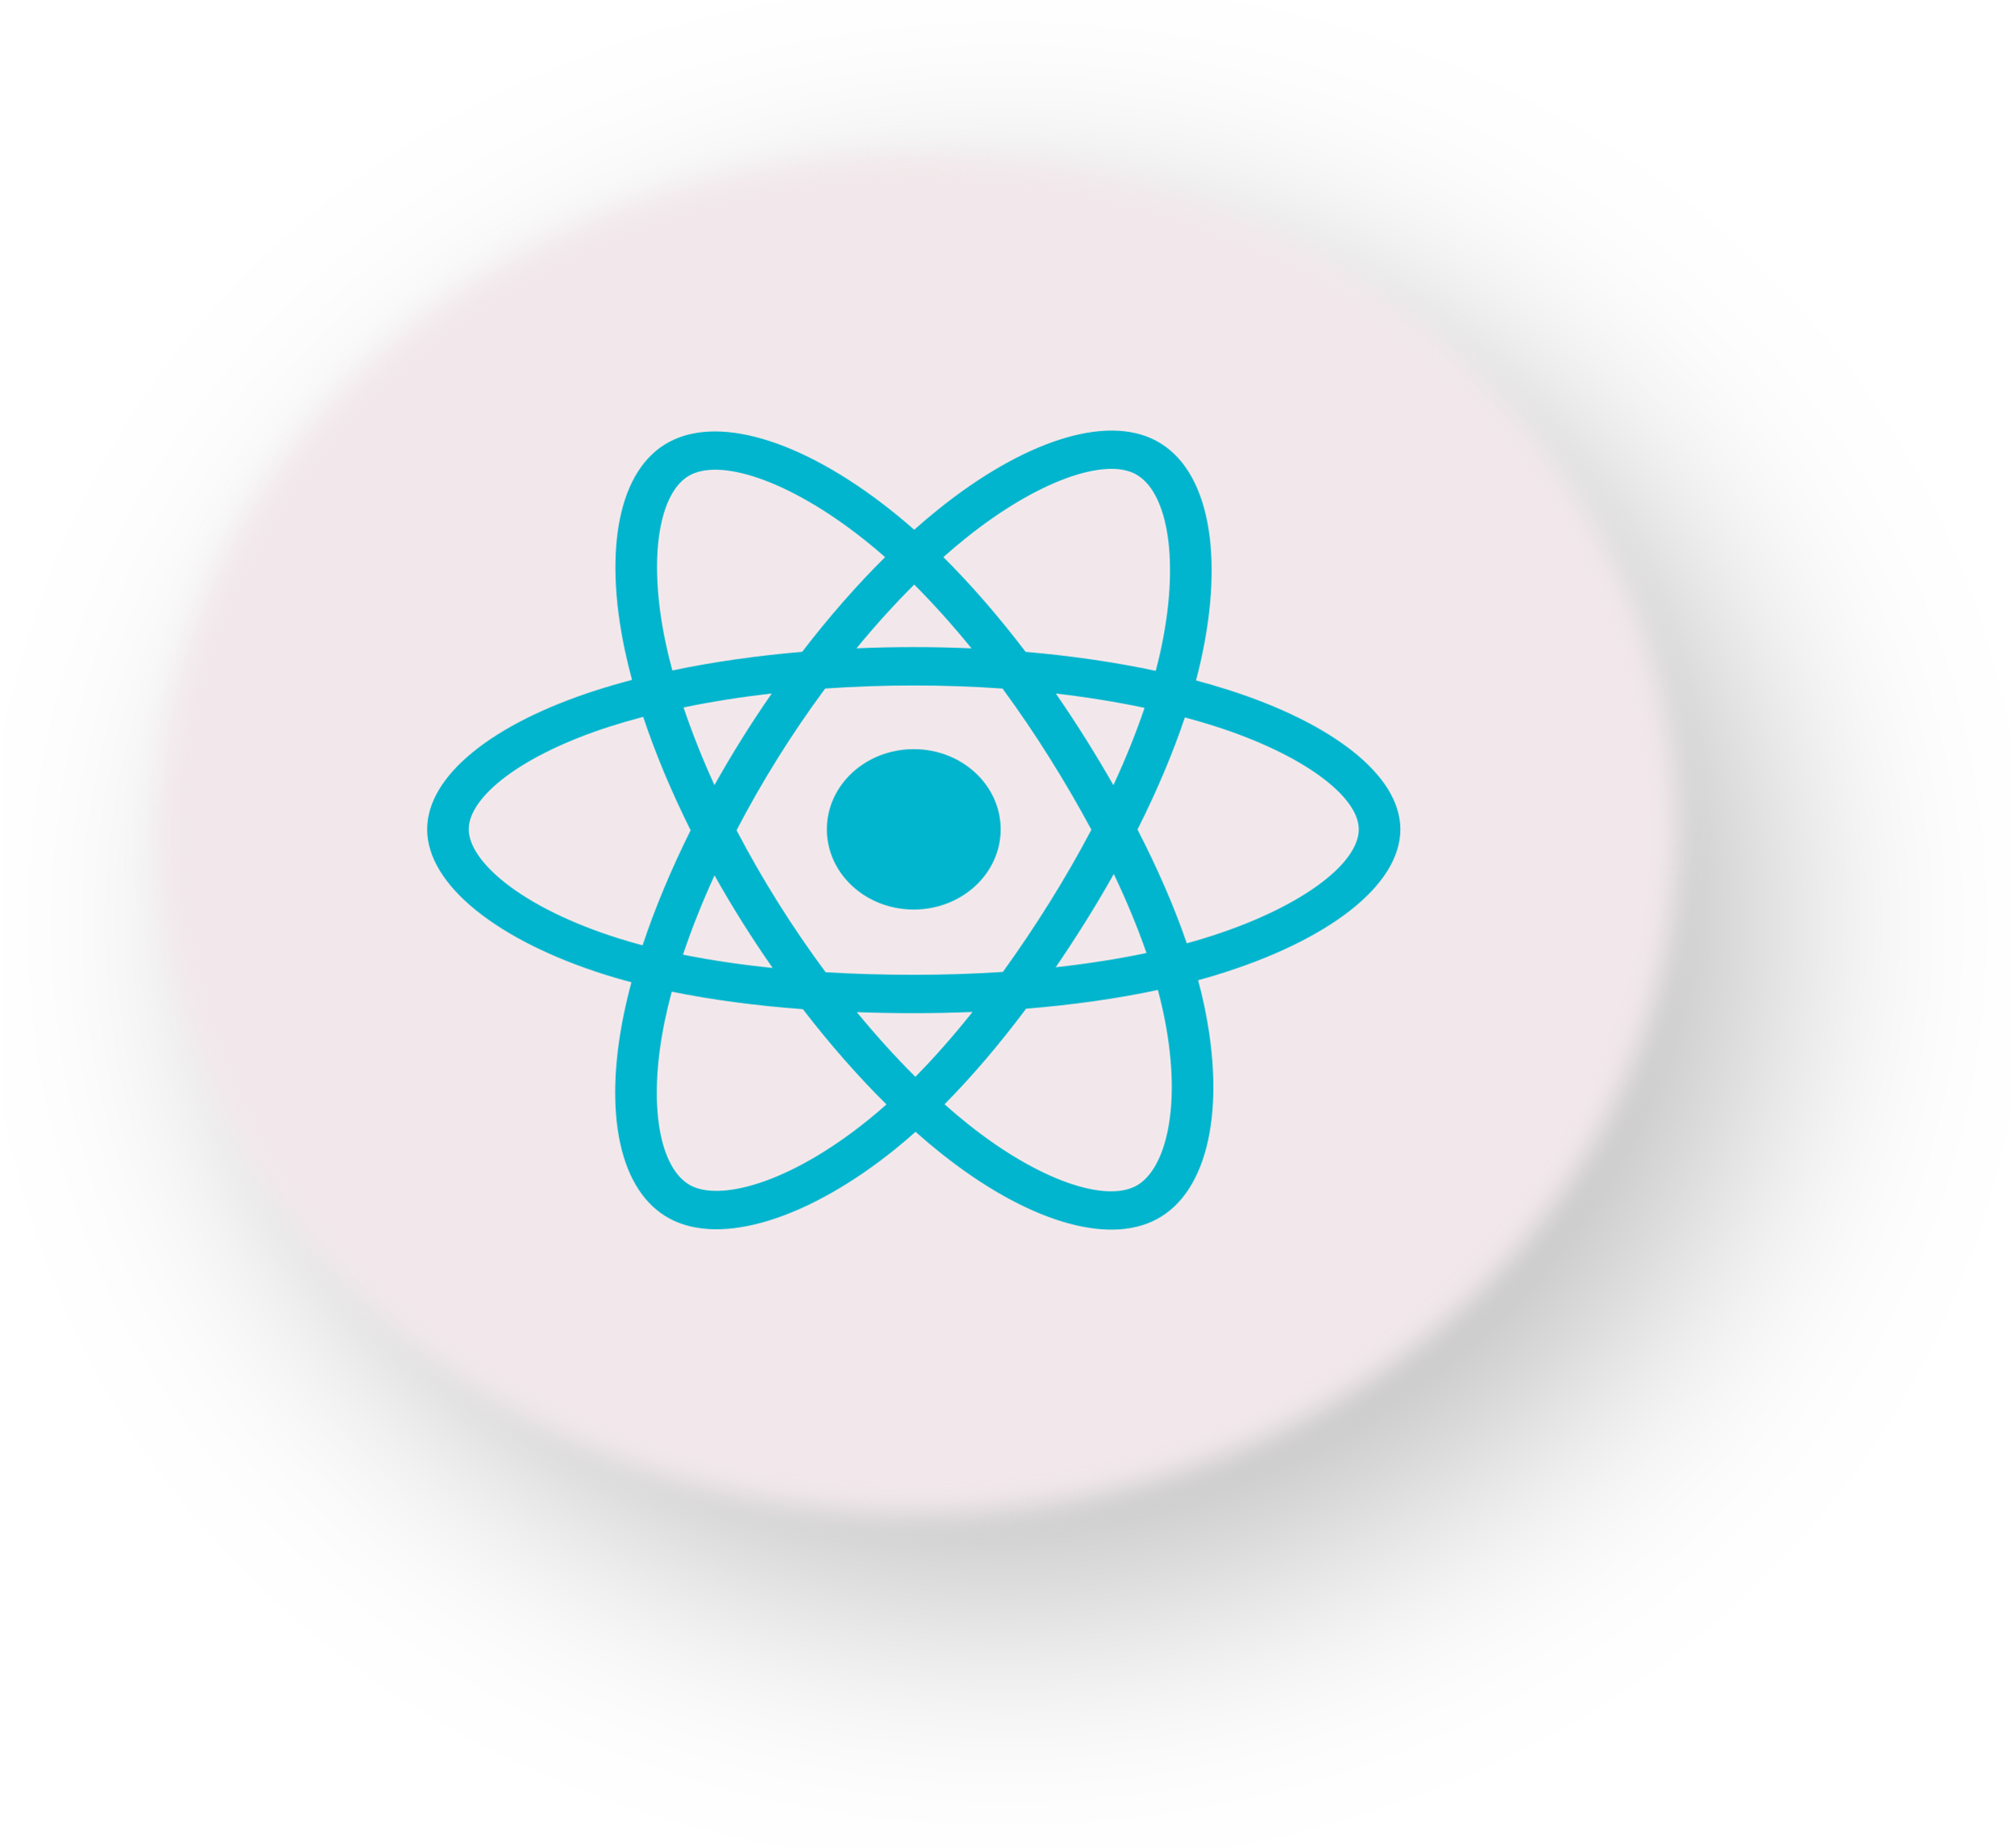
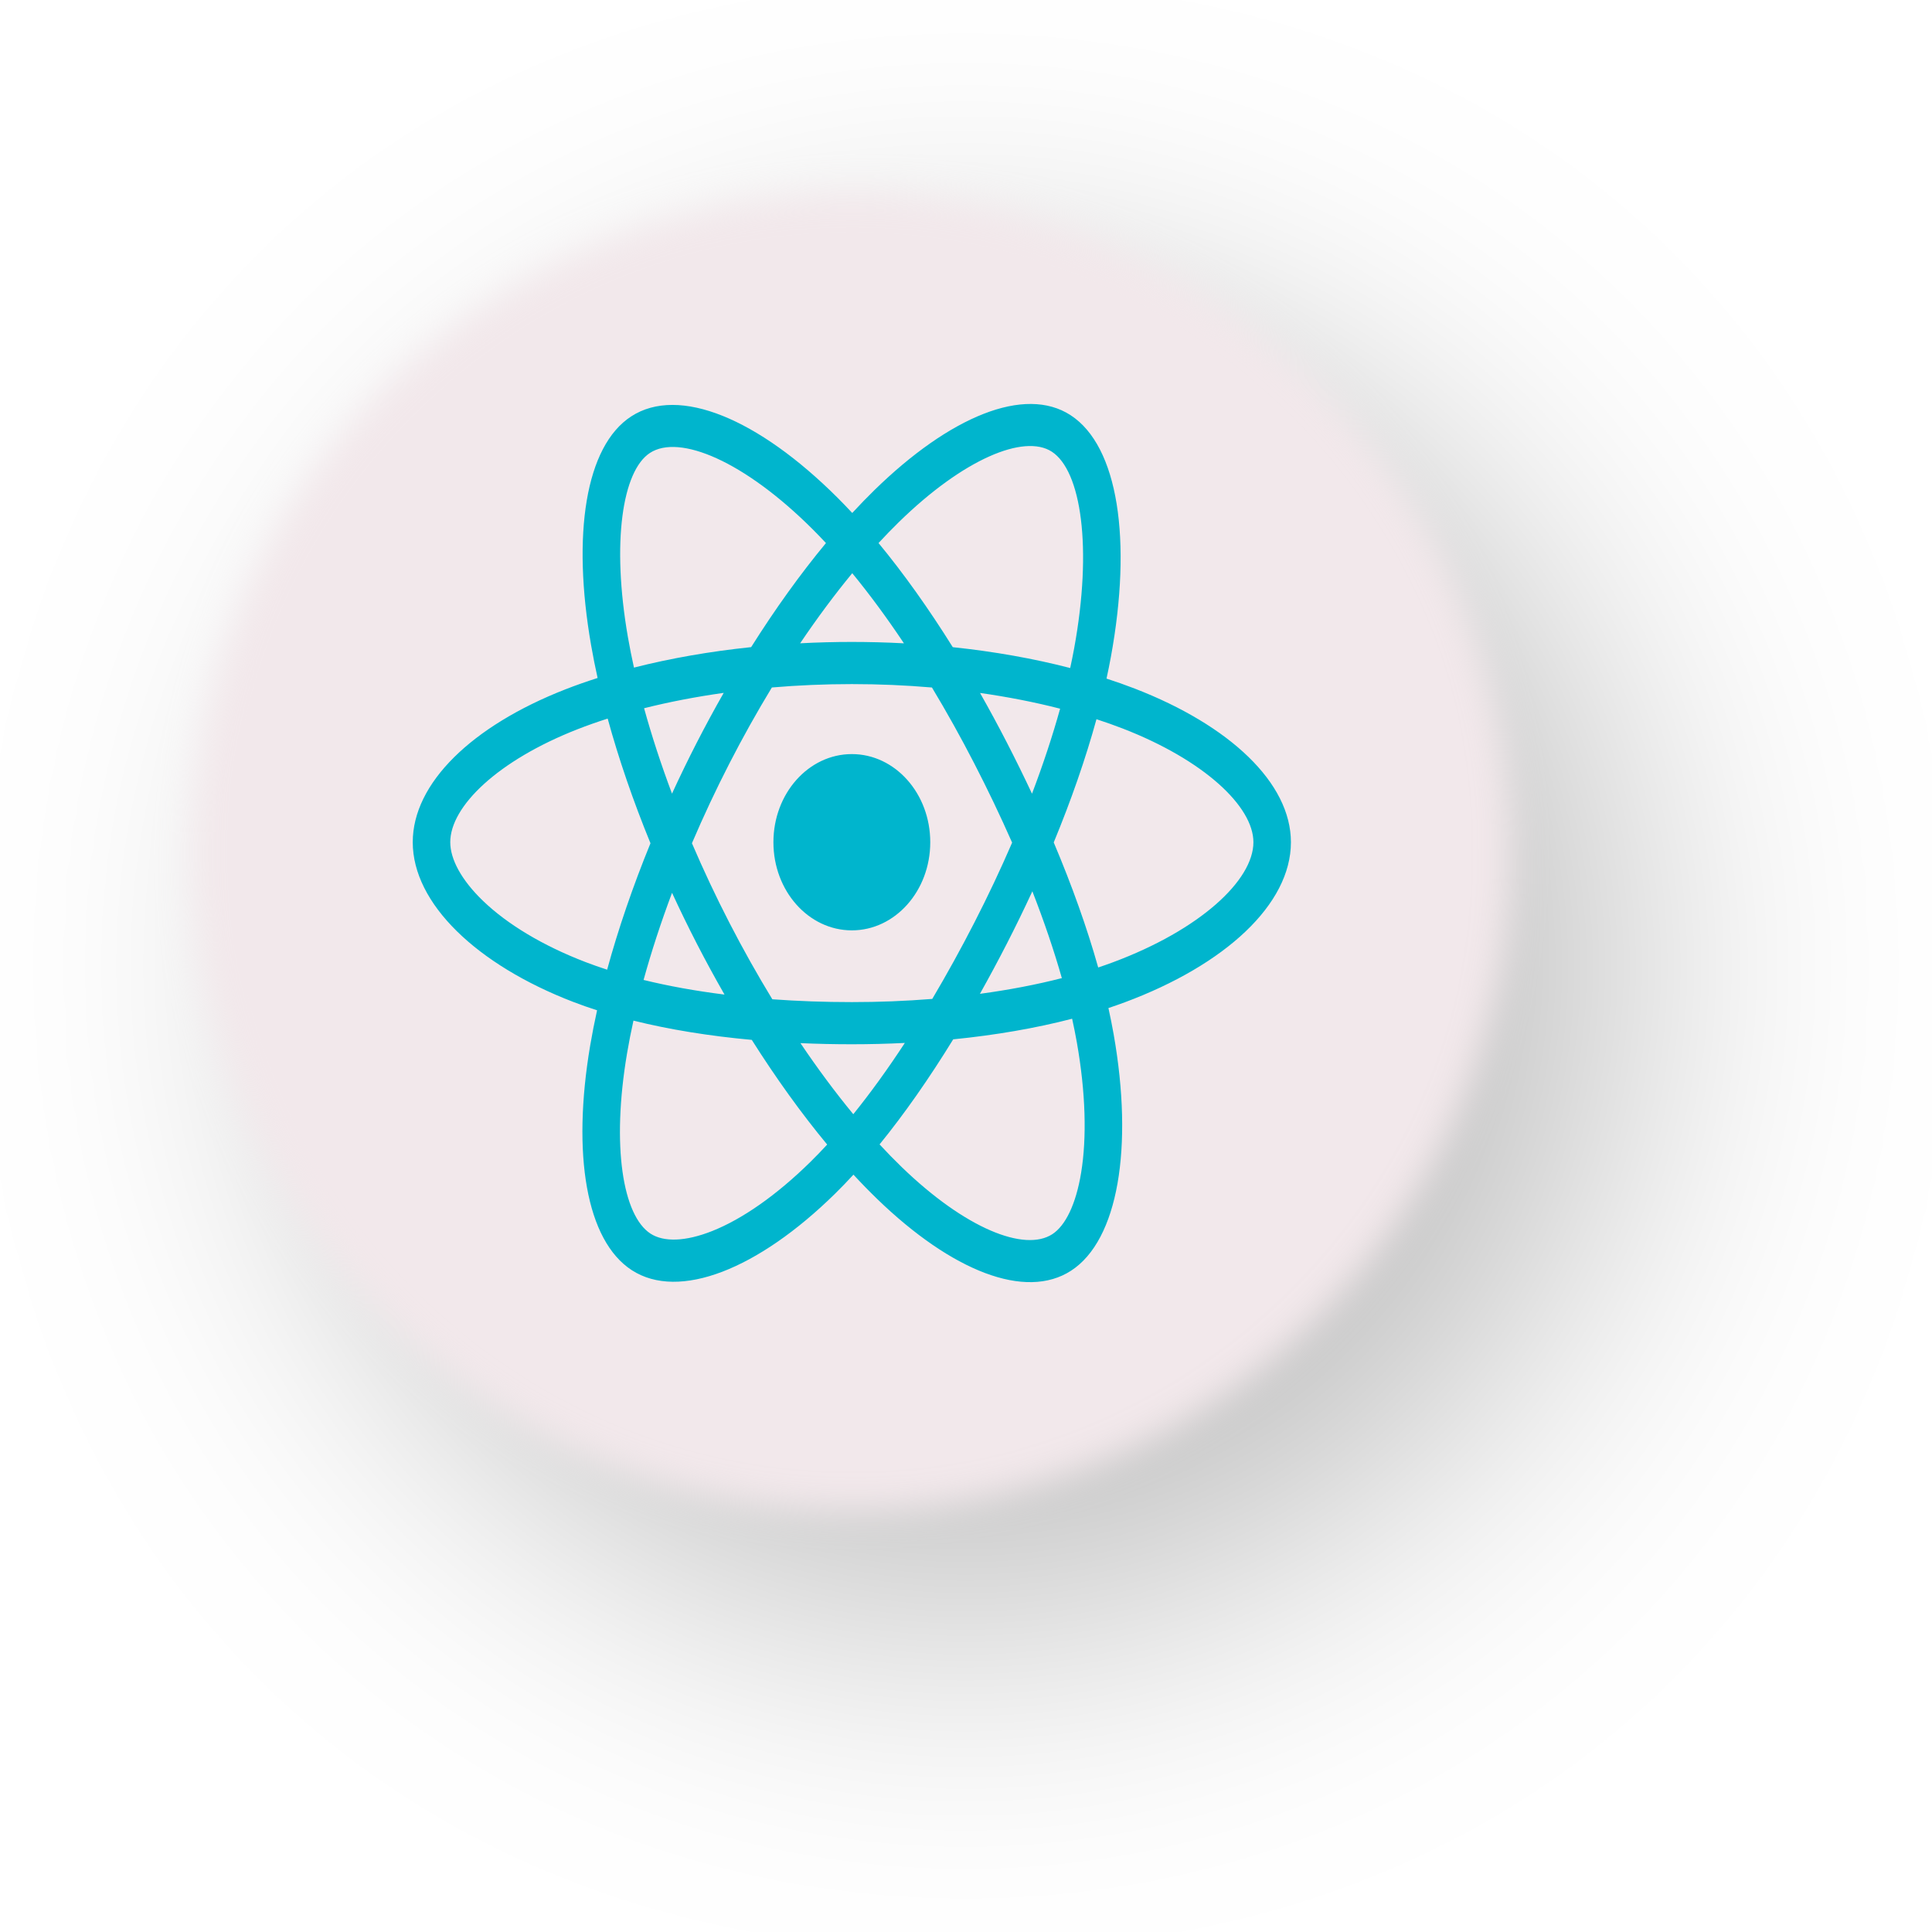
- <svg xmlns="http://www.w3.org/2000/svg" width="290" height="266" viewBox="0 0 290 266" fill="none">
+ <svg xmlns="http://www.w3.org/2000/svg" width="220" height="220" viewBox="0 0 220 220" fill="none">
  <g filter="url(#filter0_df_110_383)">
-     <ellipse cx="132" cy="120" rx="109.5" ry="98" fill="#DDC4CB" fill-opacity="0.38" shape-rendering="crispEdges" />
+     <circle cx="97" cy="97" r="75" fill="#DDC4CB" fill-opacity="0.38" shape-rendering="crispEdges" />
  </g>
-   <path d="M176.709 99.294C175.218 98.822 173.714 98.384 172.199 97.982C172.453 97.022 172.688 96.074 172.896 95.142C176.31 79.845 174.078 67.522 166.454 63.464C159.144 59.574 147.189 63.63 135.116 73.328C133.926 74.285 132.762 75.27 131.626 76.282C130.866 75.609 130.092 74.95 129.305 74.303C116.651 63.934 103.968 59.564 96.352 63.633C89.048 67.535 86.886 79.12 89.96 93.618C90.266 95.053 90.611 96.482 90.995 97.901C89.2 98.372 87.468 98.874 85.81 99.407C70.974 104.181 61.5 111.662 61.5 119.422C61.5 127.436 71.671 135.475 87.123 140.35C88.376 140.743 89.639 141.108 90.911 141.443C90.498 142.972 90.131 144.512 89.811 146.06C86.88 160.306 89.169 171.617 96.453 175.494C103.975 179.498 116.602 175.383 128.896 165.464C129.893 164.657 130.868 163.828 131.82 162.977C133.05 164.072 134.313 165.136 135.608 166.167C147.517 175.624 159.279 179.443 166.555 175.556C174.071 171.54 176.514 159.389 173.342 144.605C173.092 143.447 172.812 142.294 172.502 141.148C173.389 140.906 174.259 140.656 175.107 140.397C191.171 135.485 201.623 127.544 201.623 119.422C201.623 111.634 191.843 104.102 176.709 99.294ZM173.225 135.153C172.459 135.387 171.673 135.613 170.872 135.832C169.098 130.651 166.705 125.141 163.776 119.449C166.571 113.892 168.872 108.453 170.596 103.305C172.029 103.688 173.42 104.091 174.761 104.517C187.728 108.637 195.637 114.728 195.637 119.422C195.637 124.421 187.095 130.911 173.225 135.153ZM167.47 145.678C168.873 152.215 169.072 158.125 168.143 162.746C167.309 166.898 165.631 169.666 163.556 170.775C159.14 173.134 149.697 170.067 139.512 161.979C138.308 161.021 137.133 160.032 135.989 159.013C139.937 155.028 143.883 150.395 147.734 145.249C154.508 144.695 160.908 143.787 166.712 142.549C166.991 143.586 167.244 144.63 167.47 145.678ZM109.271 170.367C104.957 171.773 101.52 171.813 99.443 170.708C95.023 168.355 93.186 159.273 95.692 147.09C95.99 145.651 96.331 144.219 96.715 142.797C102.455 143.969 108.808 144.811 115.598 145.32C119.475 150.355 123.535 154.983 127.627 159.035C126.757 159.812 125.867 160.568 124.957 161.304C119.52 165.69 114.072 168.802 109.271 170.367ZM89.059 135.122C82.227 132.967 76.584 130.165 72.716 127.109C69.241 124.362 67.486 121.635 67.486 119.422C67.486 114.713 75.093 108.706 87.78 104.624C89.32 104.129 90.931 103.662 92.603 103.223C94.357 108.487 96.657 113.991 99.433 119.556C96.621 125.204 94.288 130.796 92.517 136.122C91.356 135.815 90.203 135.481 89.059 135.122ZM95.835 92.556C93.201 80.136 94.95 70.766 99.351 68.415C104.039 65.91 114.405 69.481 125.33 78.435C126.043 79.02 126.744 79.617 127.433 80.225C123.362 84.26 119.339 88.854 115.496 93.859C108.906 94.423 102.598 95.328 96.798 96.541C96.441 95.221 96.119 93.892 95.835 92.556ZM156.277 106.331C154.907 104.147 153.487 101.991 152.016 99.864C156.487 100.385 160.771 101.078 164.793 101.925C163.586 105.497 162.08 109.232 160.309 113.061C159.014 110.793 157.67 108.55 156.277 106.331ZM131.629 84.174C134.39 86.935 137.155 90.017 139.875 93.361C134.357 93.121 128.831 93.12 123.313 93.358C126.036 90.045 128.825 86.967 131.629 84.174ZM106.822 106.369C105.447 108.57 104.128 110.799 102.866 113.057C101.124 109.241 99.632 105.489 98.414 101.866C102.412 101.041 106.675 100.366 111.118 99.853C109.631 101.994 108.199 104.167 106.822 106.369ZM111.245 139.383C106.656 138.91 102.328 138.27 98.332 137.467C99.569 133.779 101.093 129.948 102.874 126.05C104.141 128.309 105.465 130.54 106.846 132.742C108.266 135.005 109.736 137.222 111.245 139.383ZM131.794 155.059C128.957 152.234 126.127 149.108 123.363 145.747C126.046 145.844 128.782 145.893 131.562 145.893C134.418 145.893 137.241 145.834 140.02 145.72C137.291 149.142 134.536 152.272 131.794 155.059ZM160.365 125.851C162.238 129.792 163.817 133.603 165.07 137.228C161.008 138.083 156.621 138.773 151.999 139.284C153.48 137.117 154.914 134.923 156.301 132.704C157.711 130.448 159.066 128.163 160.365 125.851ZM151.116 129.944C148.993 133.347 146.751 136.685 144.394 139.954C140.123 140.233 135.843 140.371 131.562 140.369C127.201 140.369 122.959 140.244 118.875 140C116.456 136.739 114.171 133.394 112.026 129.974C109.891 126.572 107.897 123.096 106.048 119.554C107.892 116.011 109.881 112.533 112.008 109.128C114.135 105.723 116.401 102.393 118.802 99.146C122.969 98.855 127.242 98.704 131.561 98.704C135.899 98.704 140.179 98.857 144.344 99.15C146.721 102.392 148.973 105.71 151.096 109.099C153.231 112.497 155.246 115.957 157.137 119.475C155.265 123.03 153.257 126.521 151.116 129.944ZM163.464 68.25C168.156 70.748 169.981 80.819 167.033 94.027C166.845 94.87 166.633 95.728 166.403 96.598C160.589 95.359 154.277 94.439 147.667 93.866C143.817 88.806 139.828 84.205 135.823 80.222C136.872 79.289 137.947 78.379 139.046 77.495C149.391 69.186 159.059 65.905 163.464 68.25ZM131.562 107.874C138.472 107.874 144.074 113.044 144.074 119.422C144.074 125.8 138.472 130.97 131.562 130.97C124.651 130.97 119.049 125.8 119.049 119.422C119.049 113.044 124.651 107.874 131.562 107.874Z" fill="#00B5CD" />
+   <path d="M129.22 78.412C128.156 78.002 127.082 77.621 126.001 77.272C126.183 76.438 126.35 75.614 126.498 74.804C128.935 61.509 127.342 50.799 121.901 47.272C116.684 43.892 108.153 47.417 99.536 55.845C98.687 56.677 97.857 57.533 97.046 58.413C96.503 57.828 95.951 57.255 95.389 56.693C86.359 47.681 77.307 43.883 71.872 47.419C66.66 50.81 65.117 60.879 67.311 73.479C67.529 74.727 67.775 75.968 68.05 77.202C66.768 77.611 65.532 78.047 64.349 78.51C53.761 82.659 47 89.161 47 95.905C47 102.871 54.259 109.857 65.286 114.094C66.18 114.436 67.081 114.753 67.99 115.044C67.695 116.373 67.433 117.711 67.204 119.056C65.113 131.437 66.746 141.268 71.944 144.638C77.313 148.118 86.324 144.541 95.098 135.92C95.809 135.22 96.505 134.499 97.184 133.759C98.062 134.711 98.964 135.635 99.888 136.531C108.387 144.751 116.78 148.07 121.973 144.691C127.337 141.201 129.08 130.64 126.817 117.792C126.639 116.785 126.439 115.784 126.218 114.788C126.85 114.577 127.471 114.36 128.077 114.135C139.541 109.866 147 102.964 147 95.905C147 89.137 140.02 82.591 129.22 78.412ZM126.734 109.577C126.187 109.781 125.626 109.977 125.054 110.168C123.788 105.664 122.08 100.876 119.99 95.929C121.985 91.099 123.627 86.372 124.857 81.898C125.88 82.231 126.873 82.582 127.83 82.952C137.084 86.533 142.728 91.826 142.728 95.905C142.728 100.25 136.632 105.891 126.734 109.577ZM122.627 118.724C123.627 124.406 123.77 129.542 123.107 133.558C122.512 137.167 121.314 139.572 119.833 140.536C116.682 142.586 109.942 139.921 102.674 132.891C101.815 132.059 100.976 131.199 100.159 130.314C102.977 126.851 105.793 122.824 108.542 118.352C113.376 117.87 117.943 117.081 122.085 116.005C122.285 116.907 122.465 117.813 122.627 118.724ZM81.092 140.182C78.013 141.404 75.561 141.439 74.079 140.478C70.924 138.433 69.613 130.54 71.402 119.952C71.614 118.701 71.858 117.456 72.132 116.22C76.228 117.239 80.762 117.971 85.607 118.413C88.375 122.789 91.272 126.811 94.192 130.333C93.571 131.008 92.936 131.666 92.287 132.305C88.407 136.117 84.519 138.822 81.092 140.182ZM66.668 109.55C61.792 107.677 57.765 105.243 55.005 102.586C52.524 100.199 51.272 97.828 51.272 95.905C51.272 91.813 56.701 86.592 65.755 83.044C66.854 82.614 68.004 82.208 69.197 81.827C70.449 86.402 72.09 91.185 74.071 96.022C72.064 100.931 70.4 105.79 69.136 110.419C68.307 110.152 67.484 109.863 66.668 109.55ZM71.503 72.556C69.624 61.762 70.872 53.619 74.013 51.575C77.358 49.398 84.756 52.502 92.553 60.283C93.062 60.792 93.562 61.311 94.053 61.84C91.148 65.347 88.277 69.339 85.535 73.689C80.832 74.179 76.33 74.966 72.191 76.02C71.936 74.872 71.706 73.717 71.503 72.556ZM114.639 84.528C113.661 82.63 112.647 80.756 111.598 78.907C114.788 79.361 117.845 79.963 120.716 80.699C119.854 83.803 118.78 87.049 117.516 90.377C116.591 88.406 115.632 86.456 114.639 84.528ZM97.048 65.271C99.018 67.671 100.992 70.349 102.933 73.256C98.995 73.047 95.051 73.046 91.114 73.253C93.057 70.374 95.047 67.698 97.048 65.271ZM79.344 84.561C78.363 86.474 77.422 88.412 76.522 90.373C75.278 87.057 74.213 83.796 73.344 80.648C76.197 79.93 79.24 79.344 82.41 78.898C81.349 80.759 80.327 82.647 79.344 84.561ZM82.501 113.254C79.226 112.843 76.138 112.287 73.285 111.588C74.168 108.383 75.256 105.053 76.527 101.666C77.431 103.629 78.376 105.568 79.361 107.482C80.375 109.449 81.424 111.375 82.501 113.254ZM97.166 126.877C95.141 124.422 93.121 121.706 91.149 118.784C93.064 118.869 95.016 118.912 97 118.912C99.038 118.912 101.053 118.86 103.036 118.761C101.089 121.735 99.123 124.456 97.166 126.877ZM117.556 101.493C118.893 104.918 120.019 108.23 120.914 111.38C118.014 112.124 114.884 112.723 111.586 113.168C112.642 111.284 113.666 109.378 114.655 107.449C115.661 105.488 116.628 103.502 117.556 101.493ZM110.955 105.05C109.44 108.007 107.84 110.909 106.158 113.749C103.11 113.992 100.055 114.113 97 114.111C93.888 114.111 90.861 114.002 87.946 113.789C86.22 110.955 84.589 108.049 83.058 105.076C81.534 102.119 80.112 99.098 78.792 96.02C80.108 92.941 81.527 89.918 83.046 86.959C84.564 83.999 86.181 81.106 87.894 78.284C90.868 78.031 93.918 77.899 97 77.899C100.096 77.899 103.15 78.032 106.123 78.287C107.819 81.105 109.426 83.989 110.941 86.934C112.465 89.887 113.902 92.894 115.252 95.952C113.916 99.041 112.483 102.075 110.955 105.05ZM119.768 51.432C123.116 53.602 124.418 62.356 122.314 73.835C122.18 74.567 122.029 75.313 121.865 76.069C117.716 74.993 113.211 74.192 108.494 73.695C105.746 69.297 102.899 65.299 100.041 61.837C100.79 61.026 101.557 60.235 102.341 59.466C109.724 52.245 116.624 49.394 119.768 51.432ZM97 85.869C101.932 85.869 105.93 90.362 105.93 95.905C105.93 101.448 101.932 105.942 97 105.942C92.068 105.942 88.07 101.448 88.07 95.905C88.07 90.362 92.068 85.869 97 85.869Z" fill="#00B5CD" />
  <defs>
-     <filter id="filter0_df_110_383" x="0.5" y="0" width="289" height="266" filterUnits="userSpaceOnUse" color-interpolation-filters="sRGB">
+     <filter id="filter0_df_110_383" x="0" y="0" width="220" height="220" filterUnits="userSpaceOnUse" color-interpolation-filters="sRGB">
      <feFlood flood-opacity="0" result="BackgroundImageFix" />
      <feColorMatrix in="SourceAlpha" type="matrix" values="0 0 0 0 0 0 0 0 0 0 0 0 0 0 0 0 0 0 127 0" result="hardAlpha" />
      <feOffset dx="13" dy="13" />
      <feGaussianBlur stdDeviation="17.5" />
      <feComposite in2="hardAlpha" operator="out" />
      <feColorMatrix type="matrix" values="0 0 0 0 0 0 0 0 0 0 0 0 0 0 0 0 0 0 0.25 0" />
      <feBlend mode="normal" in2="BackgroundImageFix" result="effect1_dropShadow_110_383" />
      <feBlend mode="normal" in="SourceGraphic" in2="effect1_dropShadow_110_383" result="shape" />
      <feGaussianBlur stdDeviation="2" result="effect2_foregroundBlur_110_383" />
    </filter>
  </defs>
</svg>
